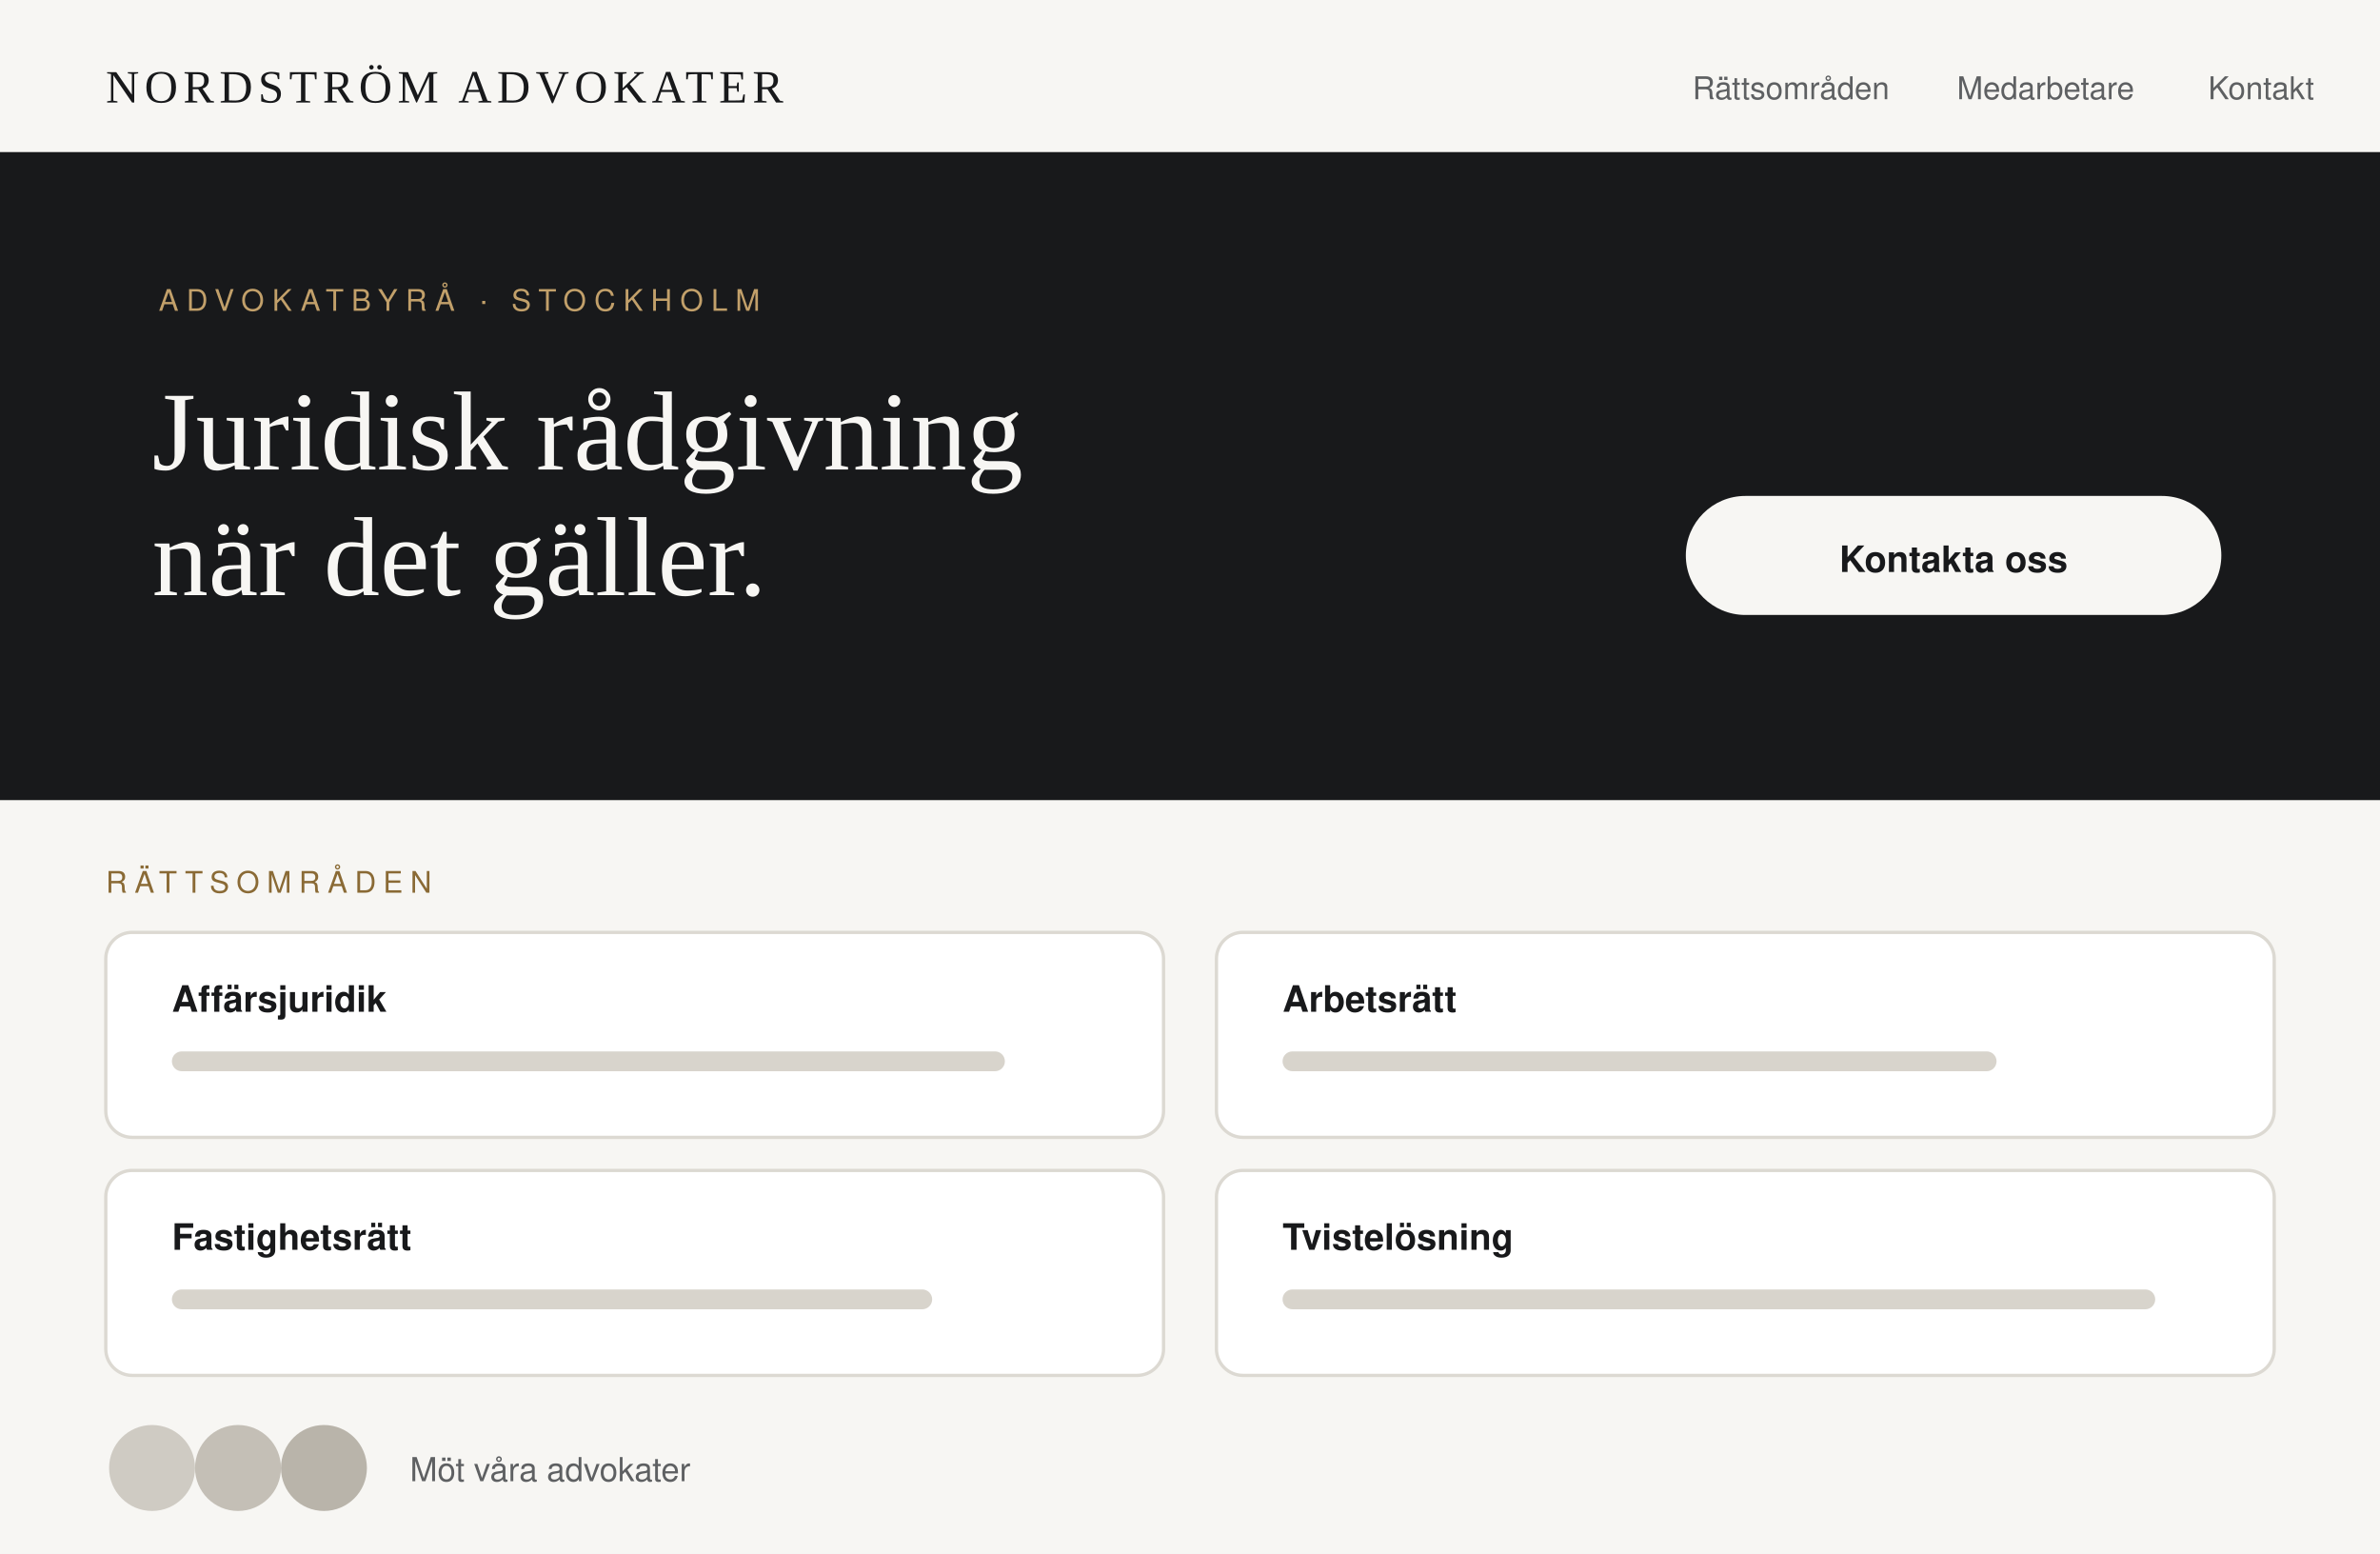
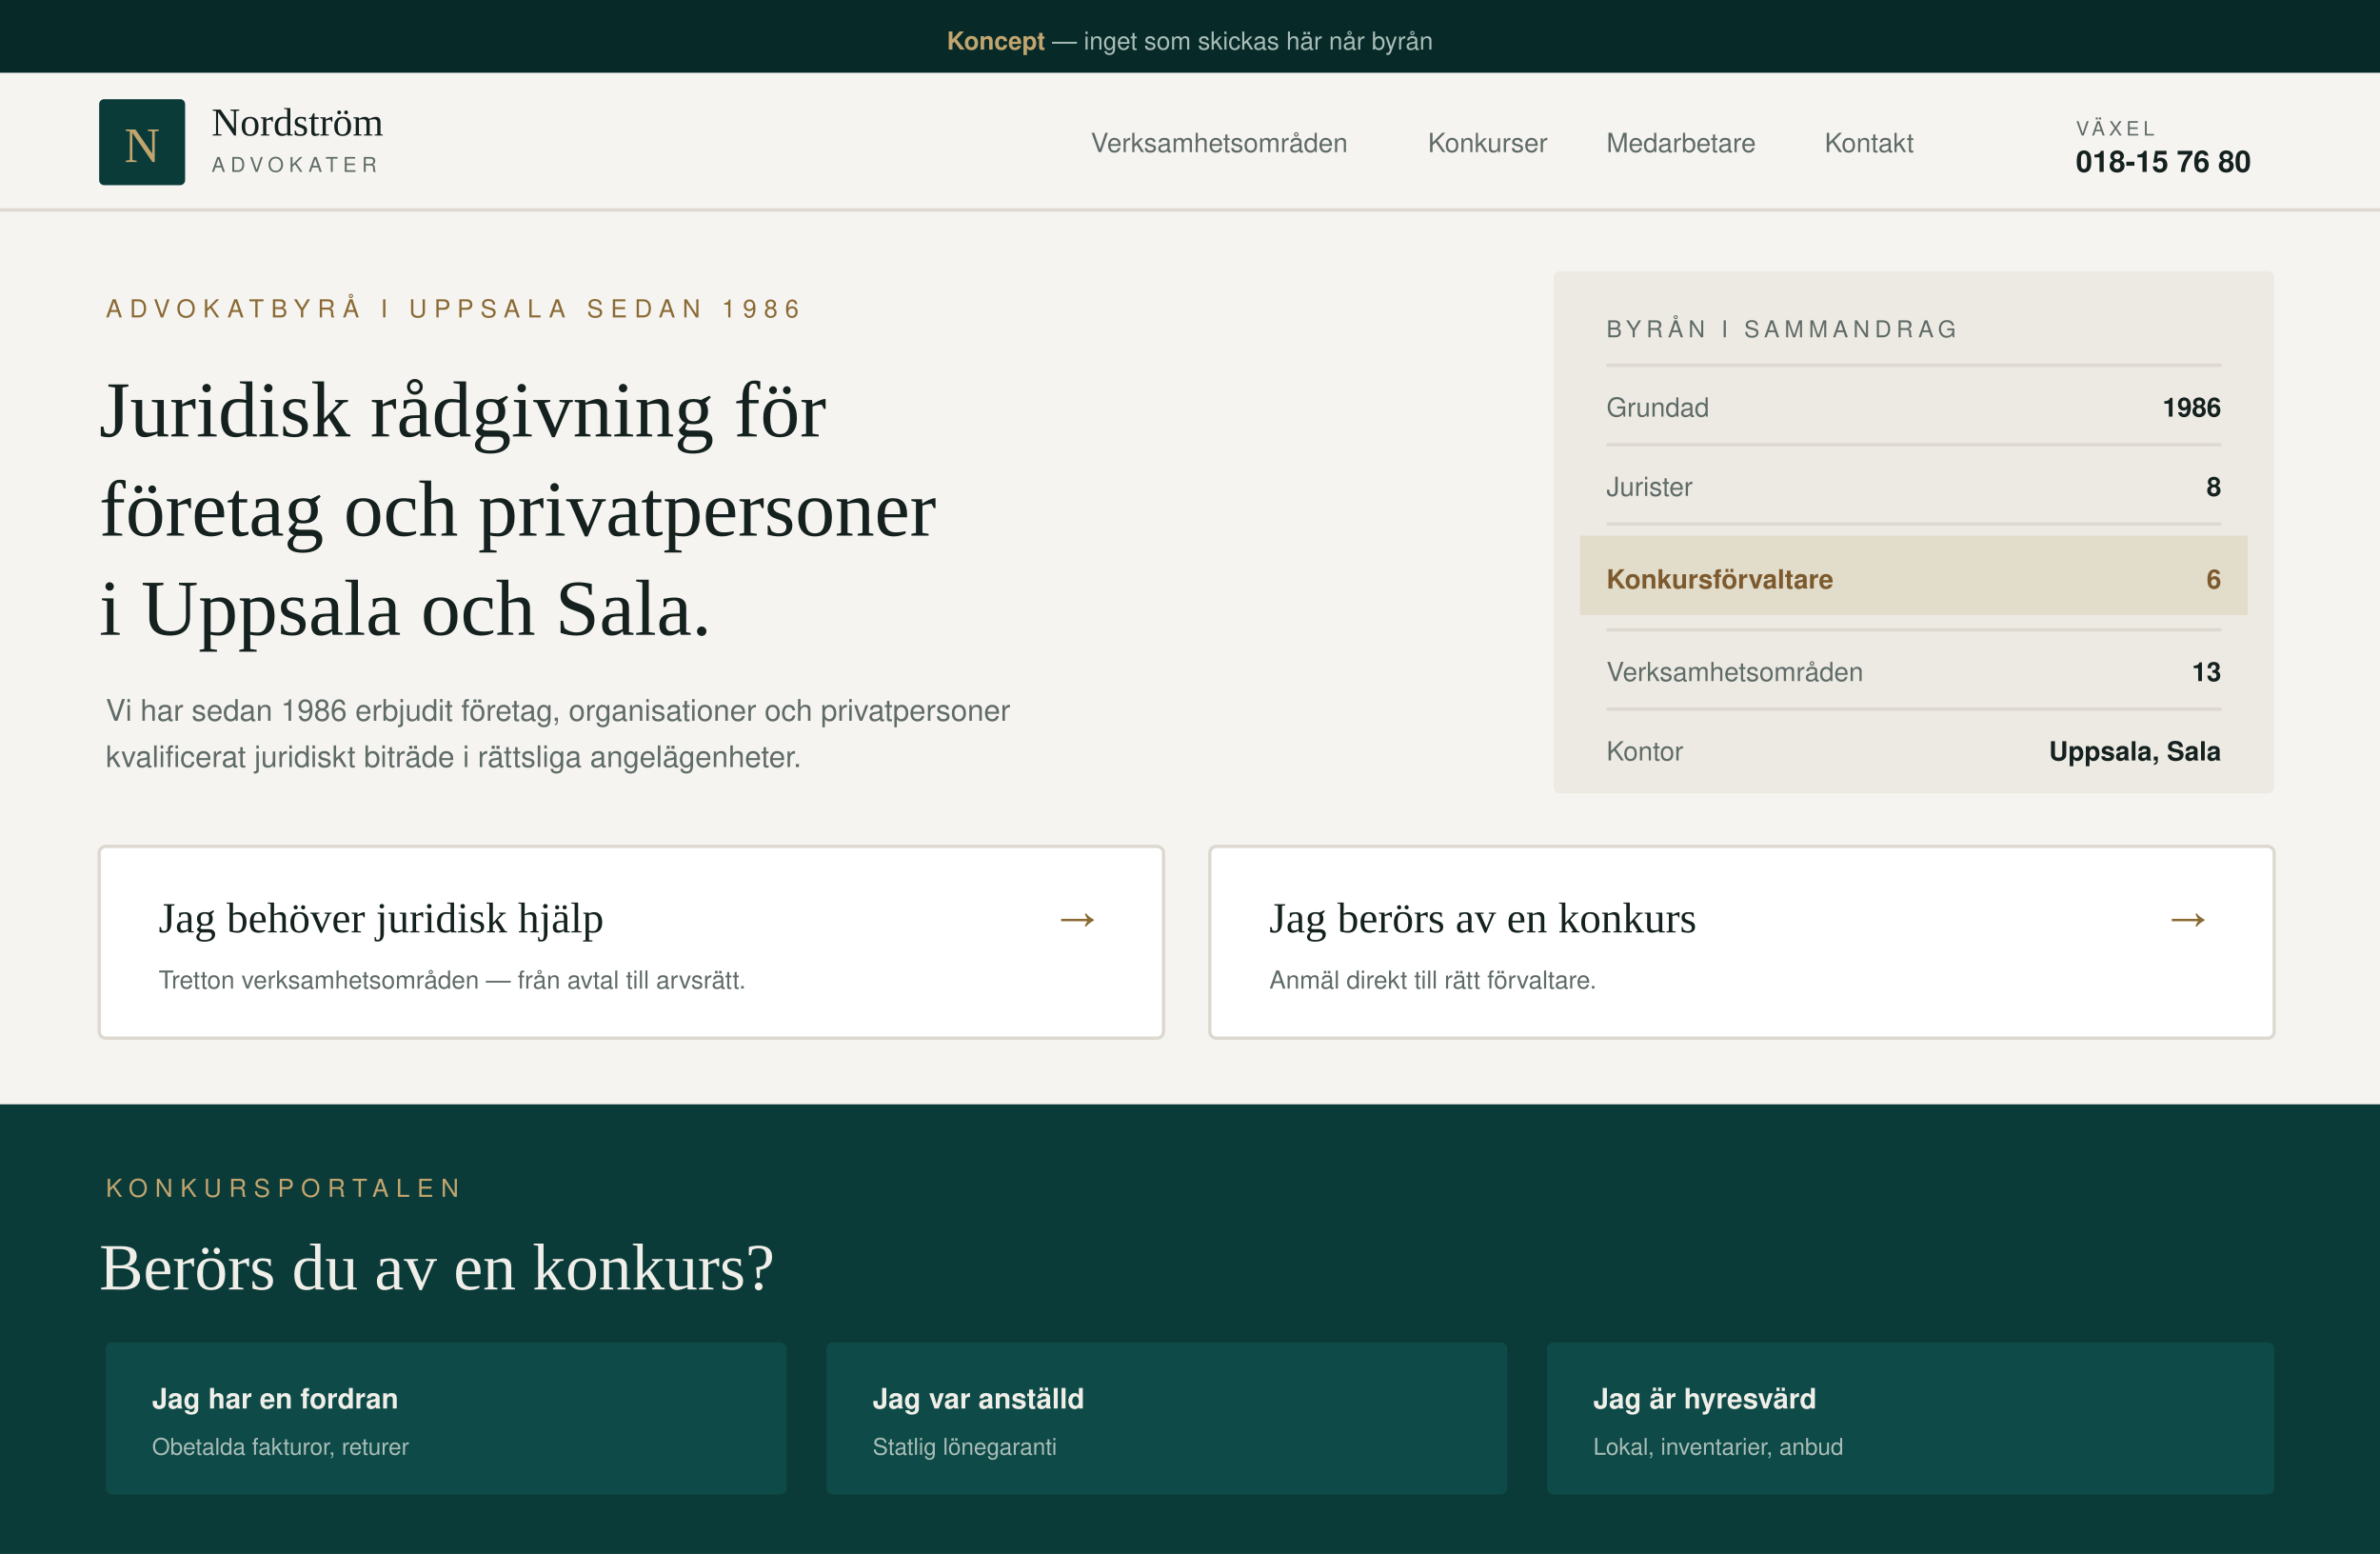
- <svg xmlns="http://www.w3.org/2000/svg" viewBox="0 0 720 470" role="img" aria-label="Nordström Advokater concept — law firm website">
-   <rect width="720" height="470" fill="#f7f6f3" />
-   <text x="32" y="31" font-family="Georgia, 'Times New Roman', serif" font-size="14" letter-spacing="1.6" fill="#18191b">NORDSTRÖM ADVOKATER</text>
-   <g font-family="Helvetica, Arial, sans-serif" font-size="9.5" fill="#5e6062">
-     <text x="512" y="30">Rättsområden</text>
-     <text x="592" y="30">Medarbetare</text>
-     <text x="668" y="30">Kontakt</text>
+ <svg xmlns="http://www.w3.org/2000/svg" viewBox="0 0 720 470" role="img" aria-label="Nordström Advokater concept — homepage with the bankruptcy portal">
+   <rect width="720" height="470" fill="#F6F4F0" />
+   <rect x="0" y="0" width="720" height="22" fill="#072A29" />
+   <text x="360" y="15" text-anchor="middle" font-family="Helvetica, Arial, sans-serif" font-size="7.5" fill="#A9BDB8">
+     <tspan fill="#C2A56E" font-weight="bold">Koncept</tspan> — inget som skickas här når byrån
+   </text>
+   <rect x="0" y="63" width="720" height="1" fill="#DDD8D0" />
+   <rect x="30" y="30" width="26" height="26" rx="1.5" fill="#0B3B39" />
+   <text x="43" y="49" text-anchor="middle" font-family="Georgia, 'Times New Roman', serif" font-size="15" fill="#C2A56E">N</text>
+   <text x="64" y="41" font-family="Georgia, 'Times New Roman', serif" font-size="12" fill="#14211F">Nordström</text>
+   <text x="64" y="52" font-family="Helvetica, Arial, sans-serif" font-size="6.2" letter-spacing="1.6" fill="#5F6B68">ADVOKATER</text>
+   <g font-family="Helvetica, Arial, sans-serif" font-size="8" fill="#5F6B68">
+     <text x="330" y="46">Verksamhetsområden</text>
+     <text x="432" y="46">Konkurser</text>
+     <text x="486" y="46">Medarbetare</text>
+     <text x="552" y="46">Kontakt</text>
  </g>
-   <rect x="0" y="46" width="720" height="196" fill="#18191b" />
-   <text x="48" y="94" font-family="Helvetica, Arial, sans-serif" font-size="9" letter-spacing="2.4" fill="#c2a06a">ADVOKATBYRÅ · STOCKHOLM</text>
-   <text x="46" y="142" font-family="Georgia, 'Times New Roman', serif" font-size="34" fill="#f7f6f3">Juridisk rådgivning</text>
-   <text x="46" y="180" font-family="Georgia, 'Times New Roman', serif" font-size="34" fill="#f7f6f3">när det gäller.</text>
-   <rect x="510" y="150" width="162" height="36" rx="18" fill="#f7f6f3" />
-   <text x="591" y="173" text-anchor="middle" font-family="Helvetica, Arial, sans-serif" font-size="11" font-weight="600" fill="#18191b">Kontakta oss</text>
-   <text x="32" y="270" font-family="Helvetica, Arial, sans-serif" font-size="9" letter-spacing="2.2" fill="#8a6a35">RÄTTSOMRÅDEN</text>
+   <text x="628" y="41" font-family="Helvetica, Arial, sans-serif" font-size="6" letter-spacing="1.2" fill="#5F6B68">VÄXEL</text>
+   <text x="628" y="52" font-family="Helvetica, Arial, sans-serif" font-size="9" font-weight="bold" fill="#14211F">018-15 76 80</text>
+   <text x="32" y="96" font-family="Helvetica, Arial, sans-serif" font-size="7.5" letter-spacing="2.2" fill="#8A6A35">ADVOKATBYRÅ I UPPSALA SEDAN 1986</text>
+   <text x="30" y="132" font-family="Georgia, 'Times New Roman', serif" font-size="24" fill="#14211F">Juridisk rådgivning för</text>
+   <text x="30" y="162" font-family="Georgia, 'Times New Roman', serif" font-size="24" fill="#14211F">företag och privatpersoner</text>
+   <text x="30" y="192" font-family="Georgia, 'Times New Roman', serif" font-size="24" fill="#14211F">i Uppsala och Sala.</text>
+   <text x="32" y="218" font-family="Helvetica, Arial, sans-serif" font-size="9" fill="#5F6B68">Vi har sedan 1986 erbjudit företag, organisationer och privatpersoner</text>
+   <text x="32" y="232" font-family="Helvetica, Arial, sans-serif" font-size="9" fill="#5F6B68">kvalificerat juridiskt biträde i rättsliga angelägenheter.</text>
+   <rect x="470" y="82" width="218" height="158" rx="2" fill="#EDEAE3" />
+   <text x="486" y="102" font-family="Helvetica, Arial, sans-serif" font-size="7" letter-spacing="1.5" fill="#5F6B68">BYRÅN I SAMMANDRAG</text>
+   <g font-family="Helvetica, Arial, sans-serif" font-size="8">
+     <rect x="486" y="110" width="186" height="1" fill="#DDD8D0" />
+     <text x="486" y="126" fill="#5F6B68">Grundad</text>
+     <text x="672" y="126" text-anchor="end" font-weight="bold" fill="#14211F">1986</text>
+     <rect x="486" y="134" width="186" height="1" fill="#DDD8D0" />
+     <text x="486" y="150" fill="#5F6B68">Jurister</text>
+     <text x="672" y="150" text-anchor="end" font-weight="bold" fill="#14211F">8</text>
+     <rect x="486" y="158" width="186" height="1" fill="#DDD8D0" />
+     <rect x="478" y="162" width="202" height="24" fill="#E2DCCB" />
+     <text x="486" y="178" fill="#7C5A2E" font-weight="bold">Konkursförvaltare</text>
+     <text x="672" y="178" text-anchor="end" font-weight="bold" fill="#7C5A2E">6</text>
+     <rect x="486" y="190" width="186" height="1" fill="#DDD8D0" />
+     <text x="486" y="206" fill="#5F6B68">Verksamhetsområden</text>
+     <text x="672" y="206" text-anchor="end" font-weight="bold" fill="#14211F">13</text>
+     <rect x="486" y="214" width="186" height="1" fill="#DDD8D0" />
+     <text x="486" y="230" fill="#5F6B68">Kontor</text>
+     <text x="672" y="230" text-anchor="end" font-weight="bold" fill="#14211F">Uppsala, Sala</text>
+   </g>
+   <rect x="30" y="256" width="322" height="58" rx="2" fill="#FFFFFF" stroke="#DDD8D0" />
+   <text x="48" y="282" font-family="Georgia, 'Times New Roman', serif" font-size="13" fill="#14211F">Jag behöver juridisk hjälp</text>
+   <text x="332" y="282" text-anchor="end" font-family="Helvetica, Arial, sans-serif" font-size="12" fill="#8A6A35">→</text>
+   <text x="48" y="299" font-family="Helvetica, Arial, sans-serif" font-size="7.5" fill="#5F6B68">Tretton verksamhetsområden — från avtal till arvsrätt.</text>
+   <rect x="366" y="256" width="322" height="58" rx="2" fill="#FFFFFF" stroke="#DDD8D0" />
+   <text x="384" y="282" font-family="Georgia, 'Times New Roman', serif" font-size="13" fill="#14211F">Jag berörs av en konkurs</text>
+   <text x="668" y="282" text-anchor="end" font-family="Helvetica, Arial, sans-serif" font-size="12" fill="#8A6A35">→</text>
+   <text x="384" y="299" font-family="Helvetica, Arial, sans-serif" font-size="7.5" fill="#5F6B68">Anmäl direkt till rätt förvaltare.</text>
+   <rect x="0" y="334" width="720" height="136" fill="#0B3B39" />
+   <text x="32" y="362" font-family="Helvetica, Arial, sans-serif" font-size="7.5" letter-spacing="2.2" fill="#C2A56E">KONKURSPORTALEN</text>
+   <text x="30" y="390" font-family="Georgia, 'Times New Roman', serif" font-size="20" fill="#F0EEE8">Berörs du av en konkurs?</text>
  <g>
-     <rect x="32" y="282" width="320" height="62" rx="8" fill="#ffffff" stroke="#dcd9d2" />
-     <text x="52" y="306" font-family="Helvetica, Arial, sans-serif" font-size="11" font-weight="600" fill="#18191b">Affärsjuridik</text>
-     <rect x="52" y="318" width="252" height="6" rx="3" fill="#d8d4cc" />
-   </g>
-   <g>
-     <rect x="368" y="282" width="320" height="62" rx="8" fill="#ffffff" stroke="#dcd9d2" />
-     <text x="388" y="306" font-family="Helvetica, Arial, sans-serif" font-size="11" font-weight="600" fill="#18191b">Arbetsrätt</text>
-     <rect x="388" y="318" width="216" height="6" rx="3" fill="#d8d4cc" />
-   </g>
-   <g>
-     <rect x="32" y="354" width="320" height="62" rx="8" fill="#ffffff" stroke="#dcd9d2" />
-     <text x="52" y="378" font-family="Helvetica, Arial, sans-serif" font-size="11" font-weight="600" fill="#18191b">Fastighetsrätt</text>
-     <rect x="52" y="390" width="230" height="6" rx="3" fill="#d8d4cc" />
-   </g>
-   <g>
-     <rect x="368" y="354" width="320" height="62" rx="8" fill="#ffffff" stroke="#dcd9d2" />
-     <text x="388" y="378" font-family="Helvetica, Arial, sans-serif" font-size="11" font-weight="600" fill="#18191b">Tvistelösning</text>
-     <rect x="388" y="390" width="264" height="6" rx="3" fill="#d8d4cc" />
-   </g>
-   <g>
-     <circle cx="46" cy="444" r="13" fill="#cfcbc3" />
-     <circle cx="72" cy="444" r="13" fill="#c4bfb6" />
-     <circle cx="98" cy="444" r="13" fill="#b9b4aa" />
-     <text x="124" y="448" font-family="Helvetica, Arial, sans-serif" font-size="10" fill="#5e6062">Möt våra advokater</text>
+     <rect x="32" y="406" width="206" height="46" rx="2" fill="#0E4A47" />
+     <text x="46" y="426" font-family="Helvetica, Arial, sans-serif" font-size="8.5" font-weight="bold" fill="#F0EEE8">Jag har en fordran</text>
+     <text x="46" y="440" font-family="Helvetica, Arial, sans-serif" font-size="7" fill="#A9BDB8">Obetalda fakturor, returer</text>
+     <rect x="250" y="406" width="206" height="46" rx="2" fill="#0E4A47" />
+     <text x="264" y="426" font-family="Helvetica, Arial, sans-serif" font-size="8.5" font-weight="bold" fill="#F0EEE8">Jag var anställd</text>
+     <text x="264" y="440" font-family="Helvetica, Arial, sans-serif" font-size="7" fill="#A9BDB8">Statlig lönegaranti</text>
+     <rect x="468" y="406" width="220" height="46" rx="2" fill="#0E4A47" />
+     <text x="482" y="426" font-family="Helvetica, Arial, sans-serif" font-size="8.5" font-weight="bold" fill="#F0EEE8">Jag är hyresvärd</text>
+     <text x="482" y="440" font-family="Helvetica, Arial, sans-serif" font-size="7" fill="#A9BDB8">Lokal, inventarier, anbud</text>
  </g>
</svg>
